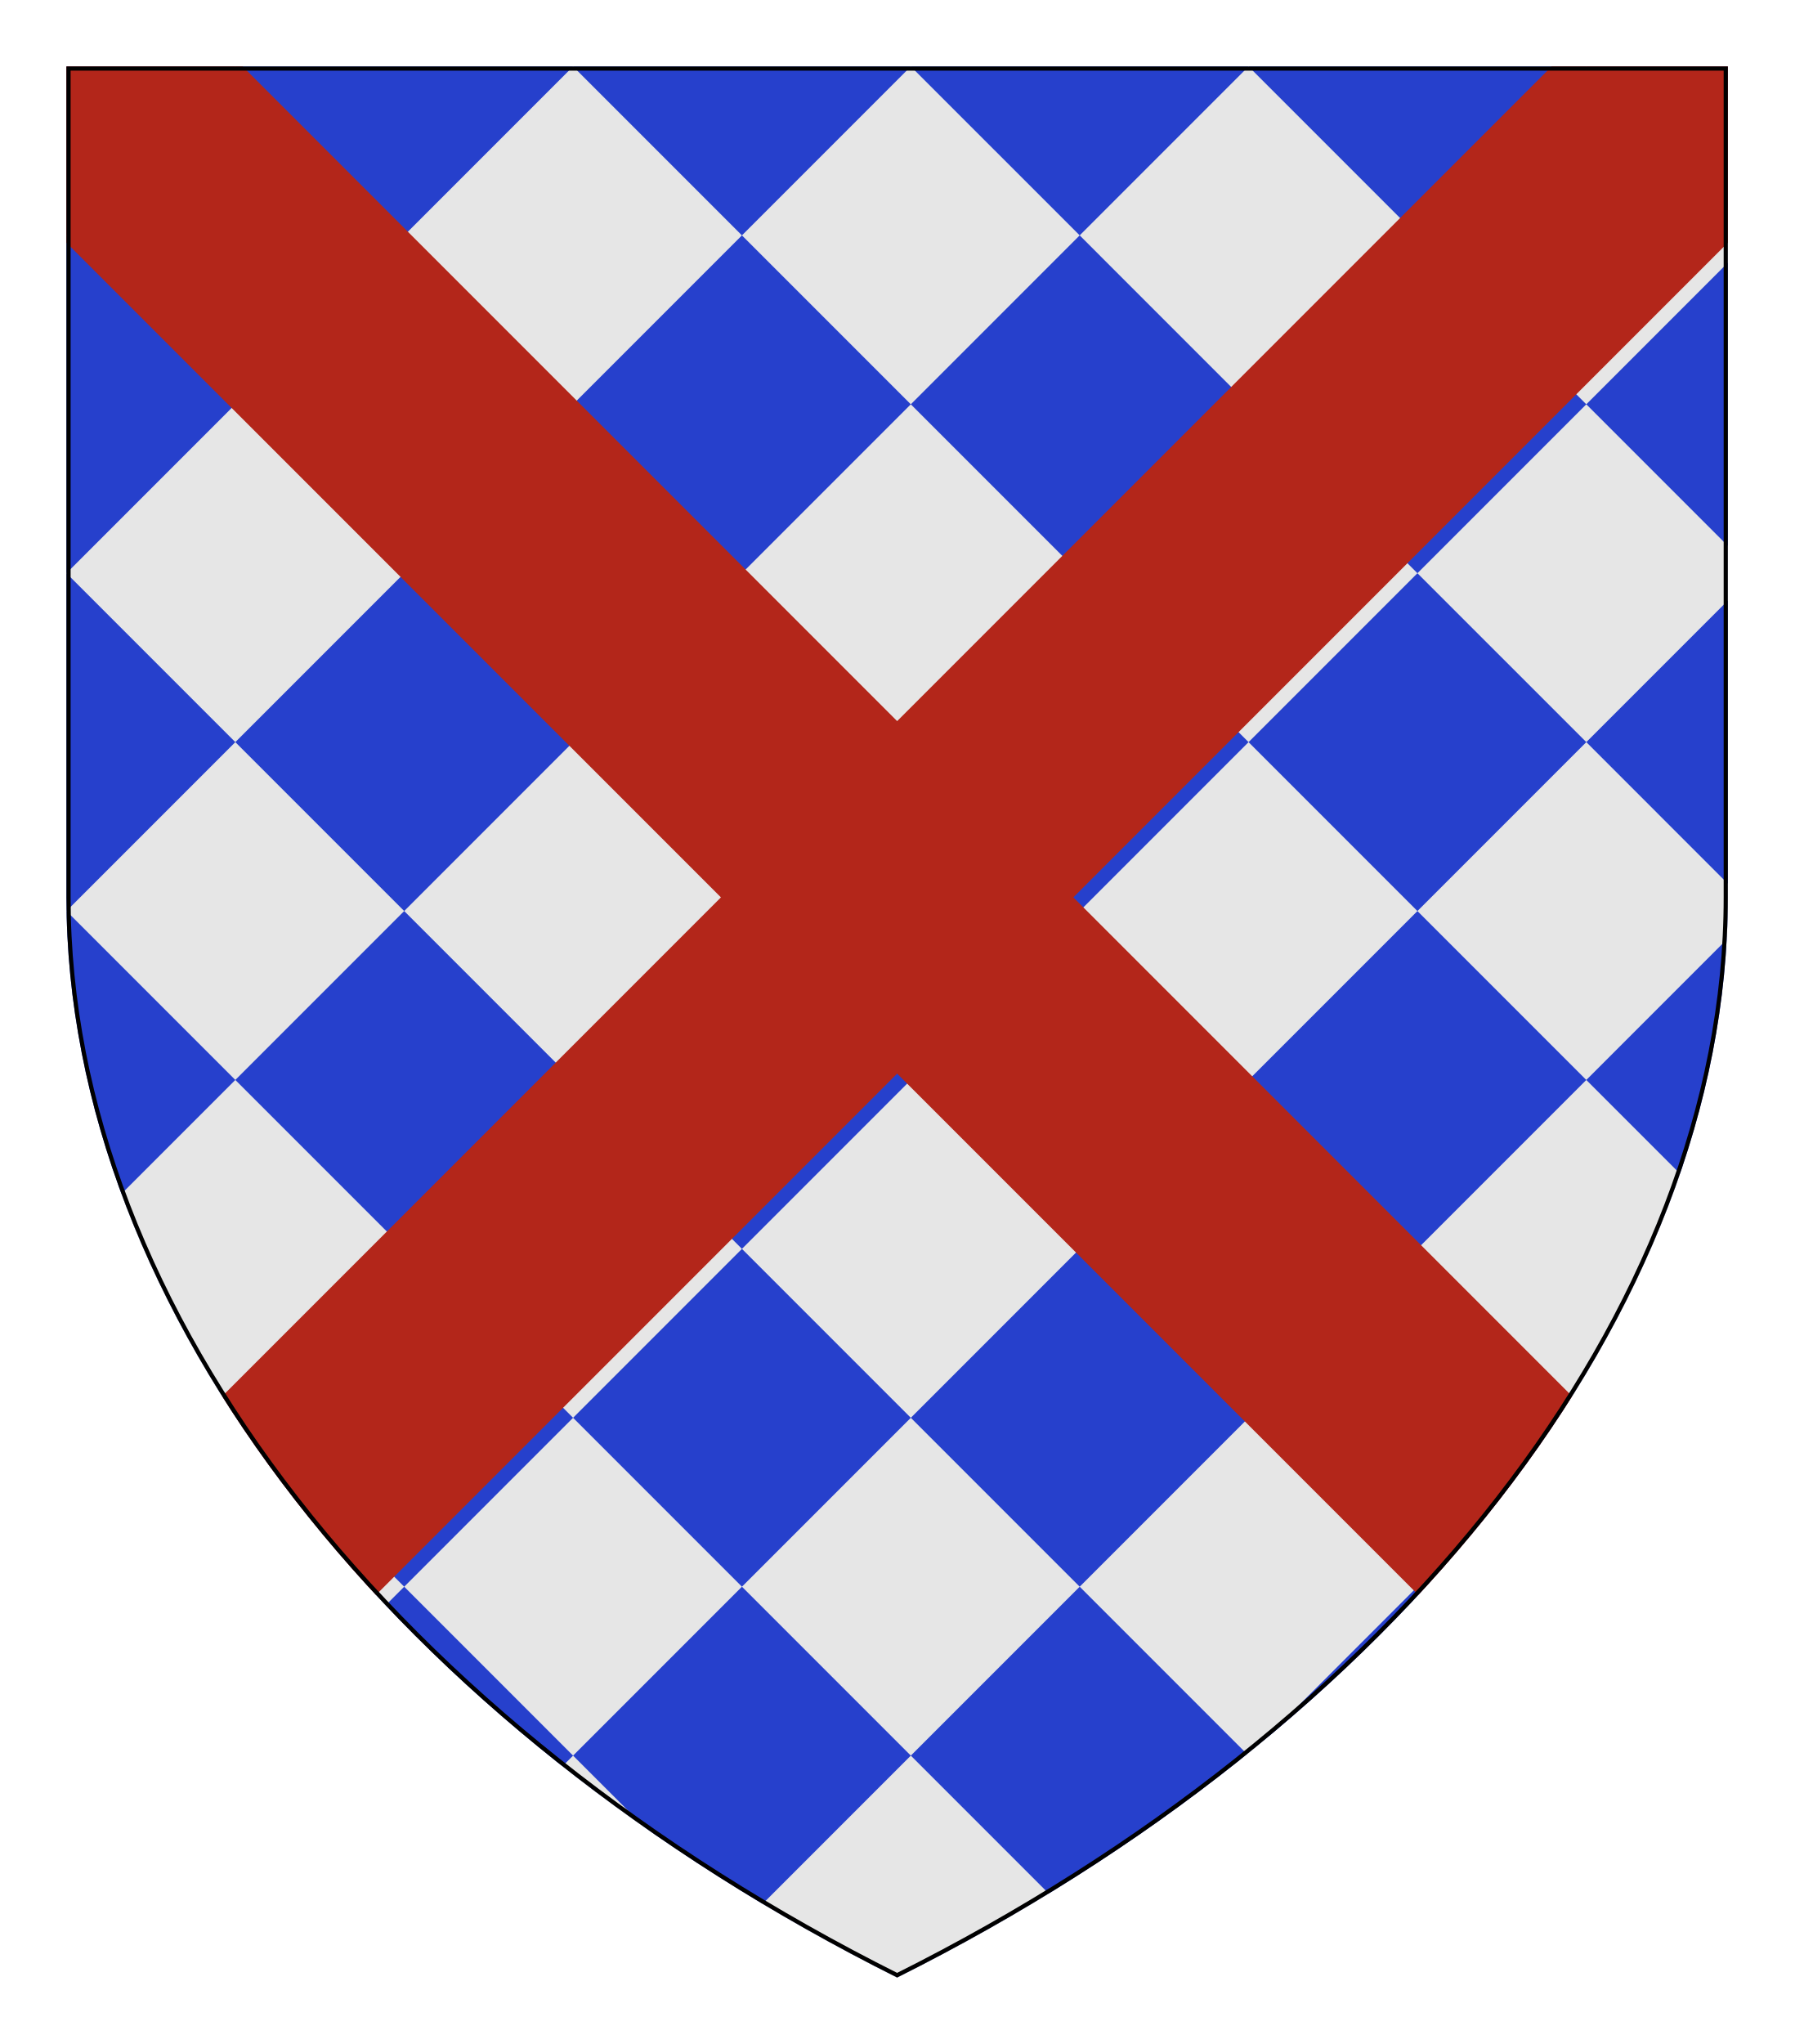
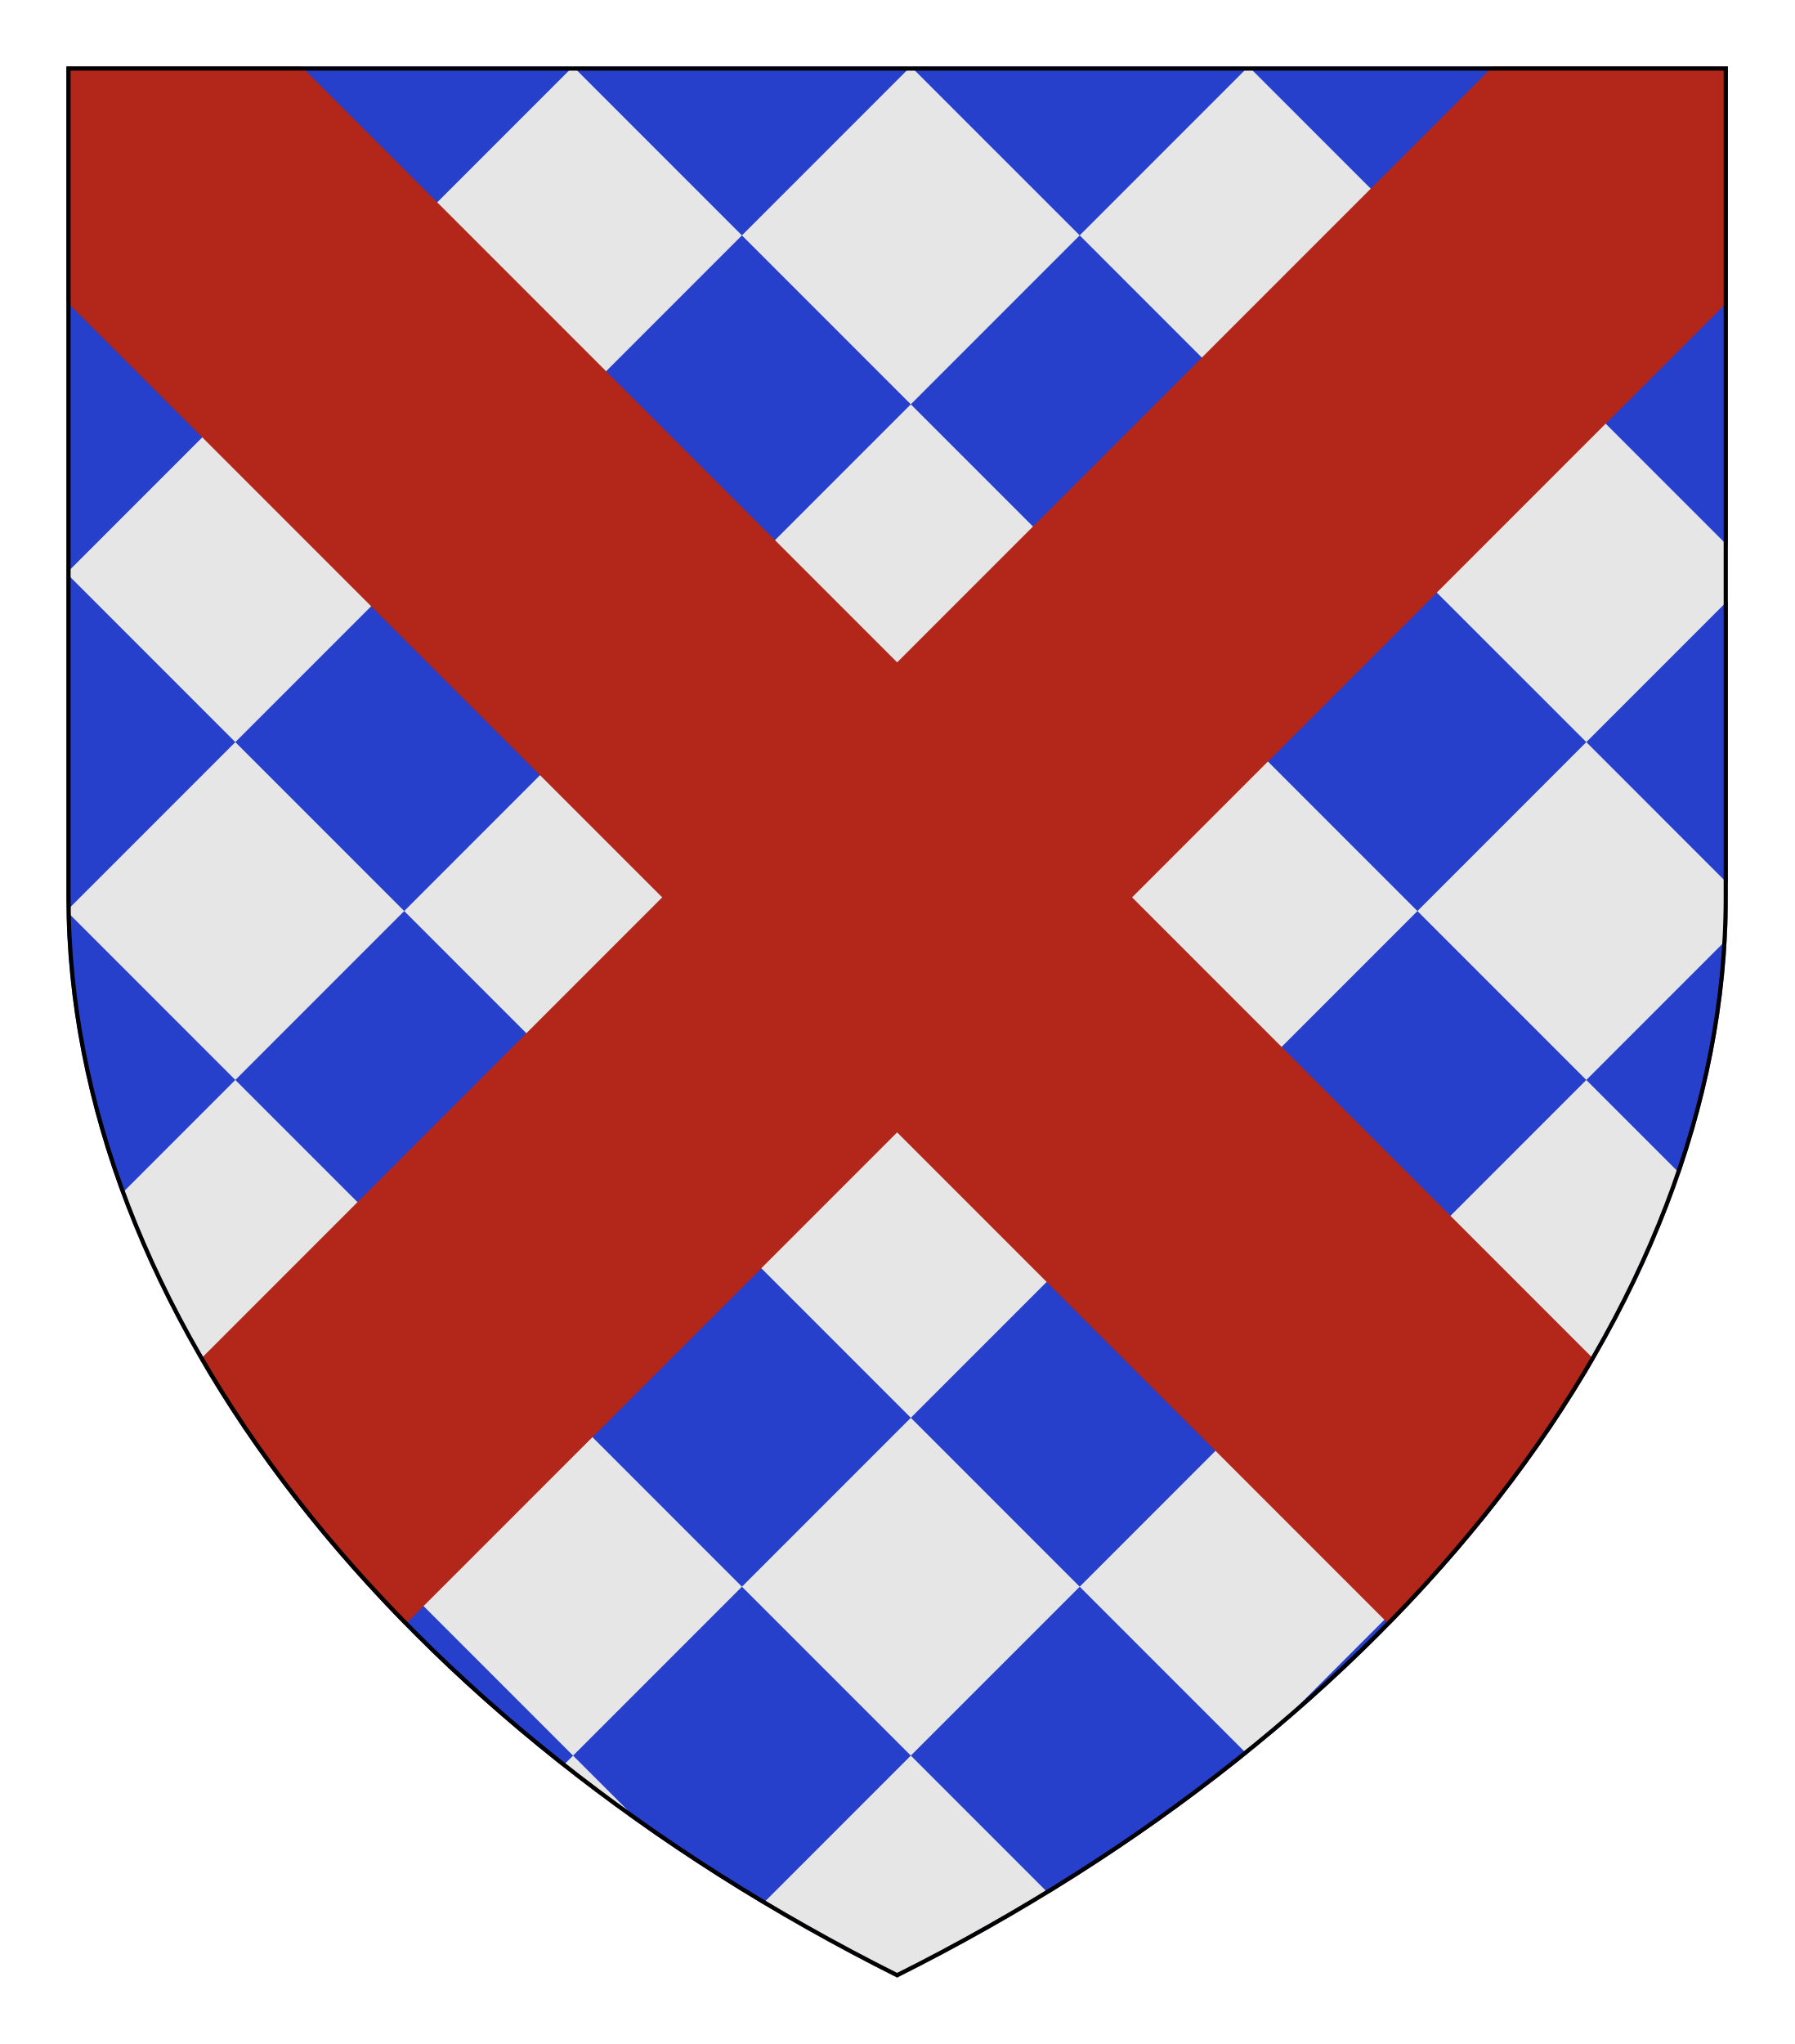
<svg xmlns="http://www.w3.org/2000/svg" height="246.0" width="216.0">
  <defs>
    <clipPath id="contour">
      <path d="M 0.0,0.0 L 200.0,0.0 L 200.0,100.0 C 200.0,150.0 160.0,200.0 100.0,230.0 C 40.0,200.0 0.0,150.0 0.0,100.0 L 0.0,0.0 Z" />
    </clipPath>
    <radialGradient id="lighting">
      <stop offset="25%" stop-color="white" stop-opacity="35%" />
      <stop offset="100%" stop-color="white" stop-opacity="0%" />
    </radialGradient>
  </defs>
  <g transform="translate(8.0,8.0)">
-     <path clip-path="url(#contour)" comment="clipped LozengyVariationRenderer background" d="M 0.0,0.0 L 0.0,100.0 C 0.0,150.0 40.0,200.0 100.0,230.0 C 160.0,200.0 200.0,150.0 200.0,100.0 L 200.0,0.0 L 0.0,0.0 Z" style="fill: rgb(38, 64, 204); stroke-width: 1px; stroke: none;" />
-     <path clip-path="url(#contour)" comment="clipped lozengy 0.0,40.659" d="M 20.329,0.0 L 0.0,20.329 L 20.329,40.659 L 40.659,20.329 L 20.329,0.0 Z" style="fill: rgb(230, 230, 230); stroke-width: 1px; stroke: none;" />
-     <path clip-path="url(#contour)" comment="clipped lozengy 40.659,81.317" d="M 60.988,0.0 L 40.659,20.329 L 60.988,40.659 L 81.317,20.329 L 60.988,0.0 Z" style="fill: rgb(230, 230, 230); stroke-width: 1px; stroke: none;" />
-     <path clip-path="url(#contour)" comment="clipped lozengy 81.317,121.976" d="M 101.647,0.0 L 81.317,20.329 L 101.647,40.659 L 121.976,20.329 L 101.647,0.0 Z" style="fill: rgb(230, 230, 230); stroke-width: 1px; stroke: none;" />
-     <path clip-path="url(#contour)" comment="clipped lozengy 121.976,162.635" d="M 142.305,0.0 L 121.976,20.329 L 142.305,40.659 L 162.635,20.329 L 142.305,0.0 Z" style="fill: rgb(230, 230, 230); stroke-width: 1px; stroke: none;" />
-     <path clip-path="url(#contour)" comment="clipped lozengy 162.635,203.293" d="M 182.964,0.0 L 162.635,20.329 L 182.964,40.659 L 200.0,23.623 L 200.0,17.036 L 182.964,0.0 Z" style="fill: rgb(230, 230, 230); stroke-width: 1px; stroke: none;" />
-     <path clip-path="url(#contour)" comment="clipped lozengy 0.0,40.659" d="M 20.329,40.659 L 0.0,60.988 L 20.329,81.317 L 40.659,60.988 L 20.329,40.659 Z" style="fill: rgb(230, 230, 230); stroke-width: 1px; stroke: none;" />
-     <path clip-path="url(#contour)" comment="clipped lozengy 40.659,81.317" d="M 60.988,40.659 L 40.659,60.988 L 60.988,81.317 L 81.317,60.988 L 60.988,40.659 Z" style="fill: rgb(230, 230, 230); stroke-width: 1px; stroke: none;" />
-     <path clip-path="url(#contour)" comment="clipped lozengy 81.317,121.976" d="M 101.647,40.659 L 81.317,60.988 L 101.647,81.317 L 121.976,60.988 L 101.647,40.659 Z" style="fill: rgb(230, 230, 230); stroke-width: 1px; stroke: none;" />
-     <path clip-path="url(#contour)" comment="clipped lozengy 121.976,162.635" d="M 142.305,40.659 L 121.976,60.988 L 142.305,81.317 L 162.635,60.988 L 142.305,40.659 Z" style="fill: rgb(230, 230, 230); stroke-width: 1px; stroke: none;" />
-     <path clip-path="url(#contour)" comment="clipped lozengy 162.635,203.293" d="M 182.964,40.659 L 162.635,60.988 L 182.964,81.317 L 200.0,64.281 L 200.0,57.695 L 182.964,40.659 Z" style="fill: rgb(230, 230, 230); stroke-width: 1px; stroke: none;" />
-     <path clip-path="url(#contour)" comment="clipped lozengy 0.0,40.659" d="M 20.329,81.317 L 0.014,101.632 C 0.014,101.642 0.015,101.652 0.015,101.661 L 0.015,101.661 L 20.329,121.976 L 40.659,101.647 L 20.329,81.317 Z" style="fill: rgb(230, 230, 230); stroke-width: 1px; stroke: none;" />
-     <path clip-path="url(#contour)" comment="clipped lozengy 40.659,81.317" d="M 60.988,81.317 L 40.659,101.647 L 60.988,121.976 L 81.317,101.647 L 60.988,81.317 Z" style="fill: rgb(230, 230, 230); stroke-width: 1px; stroke: none;" />
-     <path clip-path="url(#contour)" comment="clipped lozengy 81.317,121.976" d="M 101.647,81.317 L 81.317,101.647 L 101.647,121.976 L 121.976,101.647 L 101.647,81.317 Z" style="fill: rgb(230, 230, 230); stroke-width: 1px; stroke: none;" />
-     <path clip-path="url(#contour)" comment="clipped lozengy 121.976,162.635" d="M 142.305,81.317 L 121.976,101.647 L 142.305,121.976 L 162.635,101.647 L 142.305,81.317 Z" style="fill: rgb(230, 230, 230); stroke-width: 1px; stroke: none;" />
-     <path clip-path="url(#contour)" comment="clipped lozengy 162.635,203.293" d="M 182.964,81.317 L 162.635,101.647 L 182.964,121.976 L 199.863,105.077 C 199.954,103.385 200.0,101.692 200.0,100.0 L 200.0,98.353 L 182.964,81.317 Z" style="fill: rgb(230, 230, 230); stroke-width: 1px; stroke: none;" />
-     <path clip-path="url(#contour)" comment="clipped lozengy 0.0,40.659" d="M 20.329,121.976 L 6.621,135.684 C 10.009,144.864 14.64,153.874 20.381,162.582 L 40.659,142.305 L 20.329,121.976 Z" style="fill: rgb(230, 230, 230); stroke-width: 1px; stroke: none;" />
-     <path clip-path="url(#contour)" comment="clipped lozengy 40.659,81.317" d="M 60.988,121.976 L 40.659,142.305 L 60.988,162.635 L 81.317,142.305 L 60.988,121.976 Z" style="fill: rgb(230, 230, 230); stroke-width: 1px; stroke: none;" />
-     <path clip-path="url(#contour)" comment="clipped lozengy 81.317,121.976" d="M 101.647,121.976 L 81.317,142.305 L 101.647,162.635 L 121.976,142.305 L 101.647,121.976 Z" style="fill: rgb(230, 230, 230); stroke-width: 1px; stroke: none;" />
-     <path clip-path="url(#contour)" comment="clipped lozengy 121.976,162.635" d="M 142.305,121.976 L 121.976,142.305 L 142.305,162.635 L 162.635,142.305 L 142.305,121.976 Z" style="fill: rgb(230, 230, 230); stroke-width: 1px; stroke: none;" />
-     <path clip-path="url(#contour)" comment="clipped lozengy 162.635,203.293" d="M 182.964,121.976 L 162.635,142.305 L 180.913,160.584 C 186.55,151.728 191.039,142.573 194.245,133.257 L 182.964,121.976 Z" style="fill: rgb(230, 230, 230); stroke-width: 1px; stroke: none;" />
-     <path clip-path="url(#contour)" comment="clipped lozengy 0.0,40.659" d="M 20.585,162.89 C 25.692,170.595 31.669,178.062 38.423,185.199 L 40.659,182.964 L 20.585,162.89 L 20.585,162.89 Z" style="fill: rgb(230, 230, 230); stroke-width: 1px; stroke: none;" />
-     <path clip-path="url(#contour)" comment="clipped lozengy 40.659,81.317" d="M 60.988,162.635 L 40.659,182.964 L 60.988,203.293 L 81.317,182.964 L 60.988,162.635 Z" style="fill: rgb(230, 230, 230); stroke-width: 1px; stroke: none;" />
-     <path clip-path="url(#contour)" comment="clipped lozengy 81.317,121.976" d="M 101.647,162.635 L 81.317,182.964 L 101.647,203.293 L 121.976,182.964 L 101.647,162.635 Z" style="fill: rgb(230, 230, 230); stroke-width: 1px; stroke: none;" />
-     <path clip-path="url(#contour)" comment="clipped lozengy 121.976,162.635" d="M 142.305,162.635 L 121.976,182.964 L 142.124,203.112 C 142.787,202.578 143.445,202.04 144.098,201.5 L 162.635,182.964 L 142.305,162.635 Z" style="fill: rgb(230, 230, 230); stroke-width: 1px; stroke: none;" />
-     <path clip-path="url(#contour)" comment="clipped lozengy 162.635,203.293" d="M 170.162,175.436 L 162.635,182.964 L 163.167,183.497 C 165.607,180.852 167.94,178.164 170.162,175.436 Z" style="fill: rgb(230, 230, 230); stroke-width: 1px; stroke: none;" />
-     <path clip-path="url(#contour)" comment="clipped lozengy 40.659,81.317" d="M 60.988,203.293 L 59.708,204.573 C 62.927,207.112 66.254,209.586 69.683,211.988 L 60.988,203.293 Z" style="fill: rgb(230, 230, 230); stroke-width: 1px; stroke: none;" />
-     <path clip-path="url(#contour)" comment="clipped lozengy 81.317,121.976" d="M 101.647,203.293 L 83.806,221.134 C 89.021,224.251 94.424,227.212 100.0,230.0 C 106.311,226.844 112.401,223.468 118.246,219.893 L 101.647,203.293 Z" style="fill: rgb(230, 230, 230); stroke-width: 1px; stroke: none;" />
-     <path clip-path="url(#contour)" comment="Saltire FieldBackground" d="M 0.0,0.0 L 0.0,21.213 L 78.787,100.0 L 18.744,160.043 C 23.954,168.308 30.162,176.316 37.257,183.956 L 100.0,121.213 L 162.743,183.956 C 169.838,176.316 176.046,168.308 181.256,160.043 L 121.213,100.0 L 200.0,21.213 L 200.0,0.0 L 178.787,0.0 L 100.0,78.787 L 21.213,0.0 L 0.0,0.0 Z" style="fill: rgb(179, 38, 26); stroke-width: 1px; stroke: none;" />
-     <path clip-path="url(#contour)" comment="outer shield shape border" d="M 0.0,0.0 L 200.0,0.0 L 200.0,100.0 C 200.0,150.0 160.0,200.0 100.0,230.0 C 40.0,200.0 0.0,150.0 0.0,100.0 L 0.0,0.0 Z" style="fill: none; stroke-width: 1px; stroke: rgb(0, 0, 0);" />
+     <path clip-path="url(#contour)" comment="clipped LozengyVariationRenderer background" d="M 0.0,0.0 L 0.0,100.0 C 0.0,150.0 40.0,200.0 100.0,230.0 C 160.0,200.0 200.0,150.0 200.0,100.0 L 200.0,0.0 L 0.0,0.0 Z" style="fill-rule: evenodd; fill: rgb(38, 64, 204); stroke-width: 1px; stroke: none;" />
+     <path clip-path="url(#contour)" comment="clipped lozengy 0.0,40.659" d="M 20.329,0.0 L 0.0,20.329 L 20.329,40.659 L 40.659,20.329 L 20.329,0.0 Z" style="fill-rule: evenodd; fill: rgb(230, 230, 230); stroke-width: 1px; stroke: none;" />
+     <path clip-path="url(#contour)" comment="clipped lozengy 40.659,81.317" d="M 60.988,0.0 L 40.659,20.329 L 60.988,40.659 L 81.317,20.329 L 60.988,0.0 Z" style="fill-rule: evenodd; fill: rgb(230, 230, 230); stroke-width: 1px; stroke: none;" />
+     <path clip-path="url(#contour)" comment="clipped lozengy 81.317,121.976" d="M 101.647,0.0 L 81.317,20.329 L 101.647,40.659 L 121.976,20.329 L 101.647,0.0 Z" style="fill-rule: evenodd; fill: rgb(230, 230, 230); stroke-width: 1px; stroke: none;" />
+     <path clip-path="url(#contour)" comment="clipped lozengy 121.976,162.635" d="M 142.305,0.0 L 121.976,20.329 L 142.305,40.659 L 162.635,20.329 L 142.305,0.0 Z" style="fill-rule: evenodd; fill: rgb(230, 230, 230); stroke-width: 1px; stroke: none;" />
+     <path clip-path="url(#contour)" comment="clipped lozengy 162.635,203.293" d="M 182.964,0.0 L 162.635,20.329 L 182.964,40.659 L 200.0,23.623 L 200.0,17.036 L 182.964,0.0 Z" style="fill-rule: evenodd; fill: rgb(230, 230, 230); stroke-width: 1px; stroke: none;" />
+     <path clip-path="url(#contour)" comment="clipped lozengy 0.0,40.659" d="M 20.329,40.659 L 0.0,60.988 L 20.329,81.317 L 40.659,60.988 L 20.329,40.659 Z" style="fill-rule: evenodd; fill: rgb(230, 230, 230); stroke-width: 1px; stroke: none;" />
+     <path clip-path="url(#contour)" comment="clipped lozengy 40.659,81.317" d="M 60.988,40.659 L 40.659,60.988 L 60.988,81.317 L 81.317,60.988 L 60.988,40.659 Z" style="fill-rule: evenodd; fill: rgb(230, 230, 230); stroke-width: 1px; stroke: none;" />
+     <path clip-path="url(#contour)" comment="clipped lozengy 81.317,121.976" d="M 101.647,40.659 L 81.317,60.988 L 101.647,81.317 L 121.976,60.988 L 101.647,40.659 Z" style="fill-rule: evenodd; fill: rgb(230, 230, 230); stroke-width: 1px; stroke: none;" />
+     <path clip-path="url(#contour)" comment="clipped lozengy 121.976,162.635" d="M 142.305,40.659 L 121.976,60.988 L 142.305,81.317 L 162.635,60.988 L 142.305,40.659 Z" style="fill-rule: evenodd; fill: rgb(230, 230, 230); stroke-width: 1px; stroke: none;" />
+     <path clip-path="url(#contour)" comment="clipped lozengy 162.635,203.293" d="M 182.964,40.659 L 162.635,60.988 L 182.964,81.317 L 200.0,64.281 L 200.0,57.695 L 182.964,40.659 Z" style="fill-rule: evenodd; fill: rgb(230, 230, 230); stroke-width: 1px; stroke: none;" />
+     <path clip-path="url(#contour)" comment="clipped lozengy 0.0,40.659" d="M 20.329,81.317 L 0.014,101.632 C 0.014,101.642 0.015,101.652 0.015,101.661 L 0.015,101.661 L 20.329,121.976 L 40.659,101.647 L 20.329,81.317 Z" style="fill-rule: evenodd; fill: rgb(230, 230, 230); stroke-width: 1px; stroke: none;" />
+     <path clip-path="url(#contour)" comment="clipped lozengy 40.659,81.317" d="M 60.988,81.317 L 40.659,101.647 L 60.988,121.976 L 81.317,101.647 L 60.988,81.317 Z" style="fill-rule: evenodd; fill: rgb(230, 230, 230); stroke-width: 1px; stroke: none;" />
+     <path clip-path="url(#contour)" comment="clipped lozengy 81.317,121.976" d="M 101.647,81.317 L 81.317,101.647 L 101.647,121.976 L 121.976,101.647 L 101.647,81.317 Z" style="fill-rule: evenodd; fill: rgb(230, 230, 230); stroke-width: 1px; stroke: none;" />
+     <path clip-path="url(#contour)" comment="clipped lozengy 121.976,162.635" d="M 142.305,81.317 L 121.976,101.647 L 142.305,121.976 L 162.635,101.647 L 142.305,81.317 Z" style="fill-rule: evenodd; fill: rgb(230, 230, 230); stroke-width: 1px; stroke: none;" />
+     <path clip-path="url(#contour)" comment="clipped lozengy 162.635,203.293" d="M 182.964,81.317 L 162.635,101.647 L 182.964,121.976 L 199.863,105.077 C 199.954,103.385 200.0,101.692 200.0,100.0 L 200.0,98.353 L 182.964,81.317 Z" style="fill-rule: evenodd; fill: rgb(230, 230, 230); stroke-width: 1px; stroke: none;" />
+     <path clip-path="url(#contour)" comment="clipped lozengy 0.0,40.659" d="M 20.329,121.976 L 6.621,135.684 C 10.009,144.864 14.64,153.874 20.381,162.582 L 40.659,142.305 L 20.329,121.976 Z" style="fill-rule: evenodd; fill: rgb(230, 230, 230); stroke-width: 1px; stroke: none;" />
+     <path clip-path="url(#contour)" comment="clipped lozengy 40.659,81.317" d="M 60.988,121.976 L 40.659,142.305 L 60.988,162.635 L 81.317,142.305 L 60.988,121.976 Z" style="fill-rule: evenodd; fill: rgb(230, 230, 230); stroke-width: 1px; stroke: none;" />
+     <path clip-path="url(#contour)" comment="clipped lozengy 81.317,121.976" d="M 101.647,121.976 L 81.317,142.305 L 101.647,162.635 L 121.976,142.305 L 101.647,121.976 Z" style="fill-rule: evenodd; fill: rgb(230, 230, 230); stroke-width: 1px; stroke: none;" />
+     <path clip-path="url(#contour)" comment="clipped lozengy 121.976,162.635" d="M 142.305,121.976 L 121.976,142.305 L 142.305,162.635 L 162.635,142.305 L 142.305,121.976 Z" style="fill-rule: evenodd; fill: rgb(230, 230, 230); stroke-width: 1px; stroke: none;" />
+     <path clip-path="url(#contour)" comment="clipped lozengy 162.635,203.293" d="M 182.964,121.976 L 162.635,142.305 L 180.913,160.584 C 186.55,151.728 191.039,142.573 194.245,133.257 L 182.964,121.976 Z" style="fill-rule: evenodd; fill: rgb(230, 230, 230); stroke-width: 1px; stroke: none;" />
+     <path clip-path="url(#contour)" comment="clipped lozengy 0.0,40.659" d="M 20.585,162.89 C 25.692,170.595 31.669,178.062 38.423,185.199 L 40.659,182.964 L 20.585,162.89 L 20.585,162.89 Z" style="fill-rule: evenodd; fill: rgb(230, 230, 230); stroke-width: 1px; stroke: none;" />
+     <path clip-path="url(#contour)" comment="clipped lozengy 40.659,81.317" d="M 60.988,162.635 L 40.659,182.964 L 60.988,203.293 L 81.317,182.964 L 60.988,162.635 Z" style="fill-rule: evenodd; fill: rgb(230, 230, 230); stroke-width: 1px; stroke: none;" />
+     <path clip-path="url(#contour)" comment="clipped lozengy 81.317,121.976" d="M 101.647,162.635 L 81.317,182.964 L 101.647,203.293 L 121.976,182.964 L 101.647,162.635 Z" style="fill-rule: evenodd; fill: rgb(230, 230, 230); stroke-width: 1px; stroke: none;" />
+     <path clip-path="url(#contour)" comment="clipped lozengy 121.976,162.635" d="M 142.305,162.635 L 121.976,182.964 L 142.124,203.112 C 142.787,202.578 143.445,202.04 144.098,201.5 L 162.635,182.964 L 142.305,162.635 Z" style="fill-rule: evenodd; fill: rgb(230, 230, 230); stroke-width: 1px; stroke: none;" />
+     <path clip-path="url(#contour)" comment="clipped lozengy 162.635,203.293" d="M 170.162,175.436 L 162.635,182.964 L 163.167,183.497 C 165.607,180.852 167.94,178.164 170.162,175.436 Z" style="fill-rule: evenodd; fill: rgb(230, 230, 230); stroke-width: 1px; stroke: none;" />
+     <path clip-path="url(#contour)" comment="clipped lozengy 40.659,81.317" d="M 60.988,203.293 L 59.708,204.573 C 62.927,207.112 66.254,209.586 69.683,211.988 L 60.988,203.293 Z" style="fill-rule: evenodd; fill: rgb(230, 230, 230); stroke-width: 1px; stroke: none;" />
+     <path clip-path="url(#contour)" comment="clipped lozengy 81.317,121.976" d="M 101.647,203.293 L 83.806,221.134 C 89.021,224.251 94.424,227.212 100.0,230.0 C 106.311,226.844 112.401,223.468 118.246,219.893 L 101.647,203.293 Z" style="fill-rule: evenodd; fill: rgb(230, 230, 230); stroke-width: 1px; stroke: none;" />
+     <path clip-path="url(#contour)" comment="FieldBackground" d="M 0.0,0.0 L 0.0,28.284 L 71.716,100.0 L 16.077,155.639 C 22.56,166.796 30.859,177.529 40.711,187.573 L 100.0,128.284 L 159.289,187.573 C 169.141,177.529 177.44,166.796 183.923,155.639 L 128.284,100.0 L 200.0,28.284 L 200.0,0.0 L 171.716,0.0 L 100.0,71.716 L 28.284,0.0 L 0.0,0.0 Z" style="fill-rule: evenodd; fill: rgb(179, 38, 26); stroke-width: 1px; stroke: none;" />
+     <path clip-path="url(#contour)" comment="outer shield shape border" d="M 0.0,0.0 L 0.0,100.0 C 0.0,150.0 40.0,200.0 100.0,230.0 C 160.0,200.0 200.0,150.0 200.0,100.0 L 200.0,0.0 L 0.0,0.0 Z" style="fill-rule: evenodd; fill: none; stroke-width: 1px; stroke: rgb(0, 0, 0);" />
  </g>
</svg>
